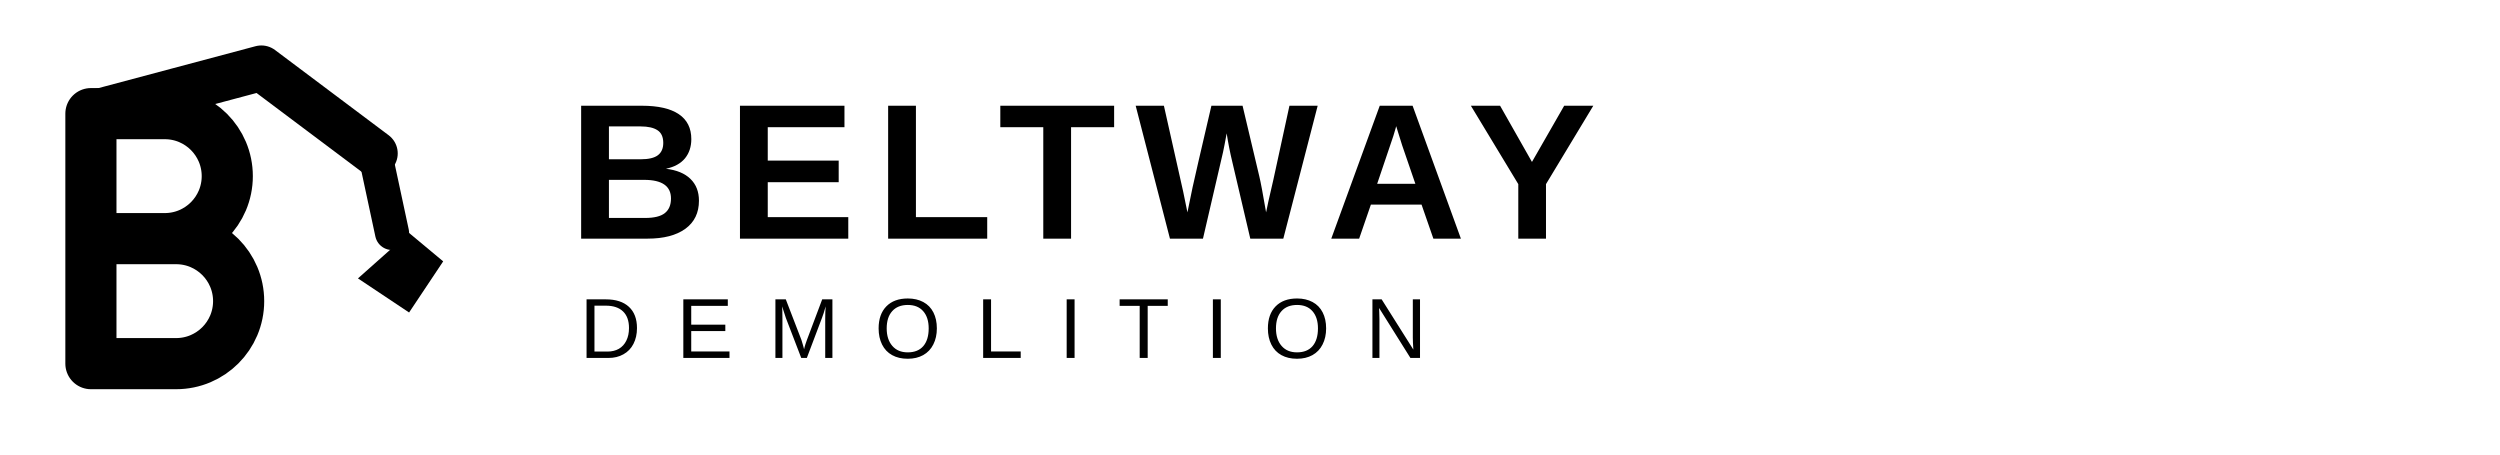
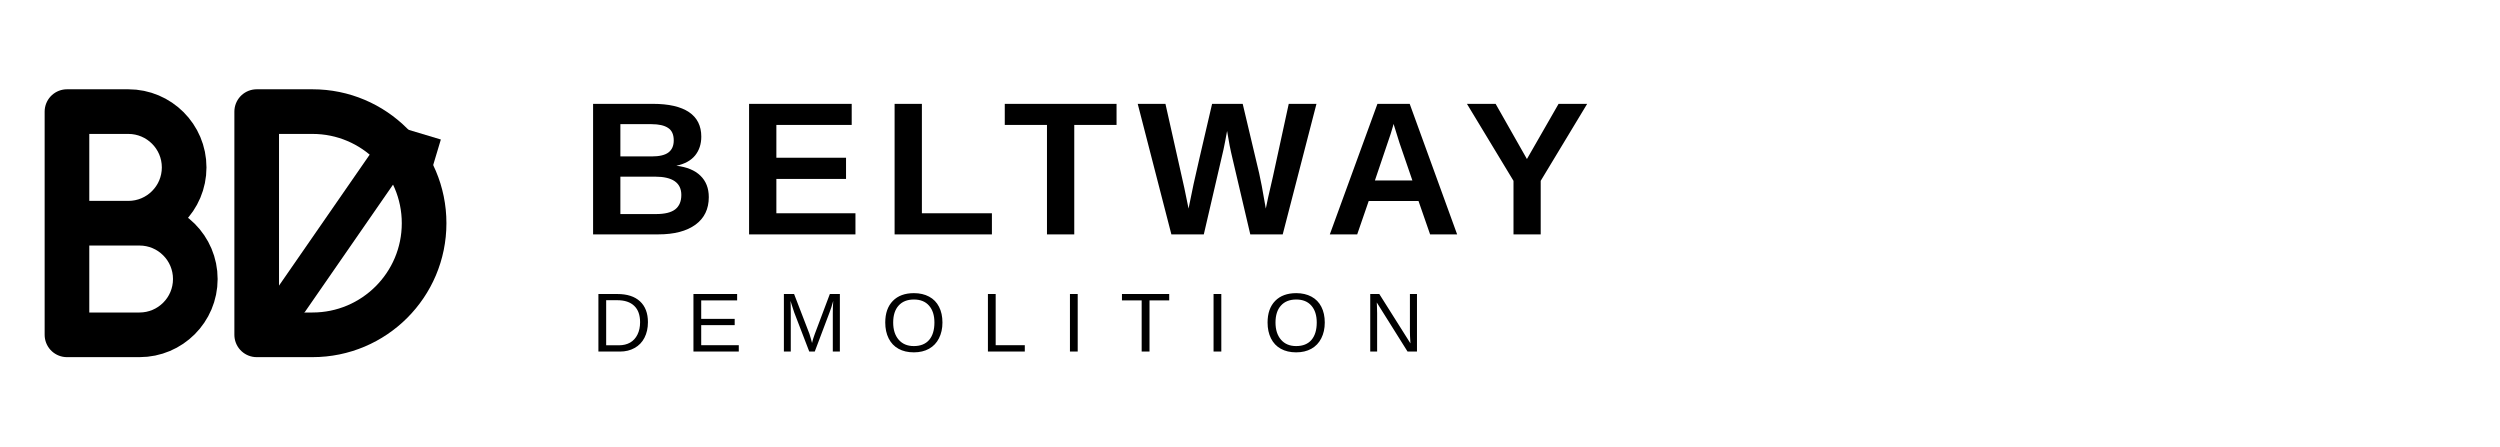
- <svg xmlns="http://www.w3.org/2000/svg" viewBox="0 0 440 80" role="img" aria-label="Beltway Demolition">
+ <svg xmlns="http://www.w3.org/2000/svg" viewBox="0 0 448 80" role="img" aria-label="Beltway Demolition">
  <g transform="translate(2 8)">
-     <path d="M14 12v44M14 56h15a11 11 0 0 0 0-22H14M14 34h13a11 11 0 0 0 0-22H14" fill="none" stroke="currentColor" stroke-width="9" stroke-linecap="round" stroke-linejoin="round" />
-     <path d="M14 12L44 4l20 15" fill="none" stroke="currentColor" stroke-width="8" stroke-linecap="round" stroke-linejoin="round" />
-     <path d="M64 19l3 14" fill="none" stroke="currentColor" stroke-width="6" stroke-linecap="round" />
-     <path d="M70 33l6 5-6 9-9-6z" fill="currentColor" />
+     <path d="M10 12v40M10 52h13a10 10 0 0 0 0-20H10M10 32h11a10 10 0 0 0 0-20H10" fill="none" stroke="currentColor" stroke-width="8" stroke-linecap="round" stroke-linejoin="round" />
+     <path d="M44 12v40h10a20 20 0 0 0 0-40z" fill="none" stroke="currentColor" stroke-width="8" stroke-linejoin="round" />
+     <path d="M50 46L68 20" fill="none" stroke="currentColor" stroke-width="6.5" stroke-linecap="round" />
+     <path d="M67 14l10 3-3 10-10-4z" fill="currentColor" />
  </g>
  <g font-family="Oswald, 'Arial Narrow', Arial, sans-serif" fill="currentColor">
-     <text x="100" y="42" font-size="34" font-weight="600" letter-spacing="3.4">BELTWAY</text>
-     <text x="102" y="63" font-size="15" font-weight="400" letter-spacing="6.2" fill="currentColor">DEMOLITION</text>
+     <text x="104" y="42" font-size="34" font-weight="600" letter-spacing="3.4">BELTWAY</text>
+     <text x="106" y="63" font-size="15" font-weight="400" letter-spacing="6.2" fill="currentColor">DEMOLITION</text>
  </g>
</svg>
